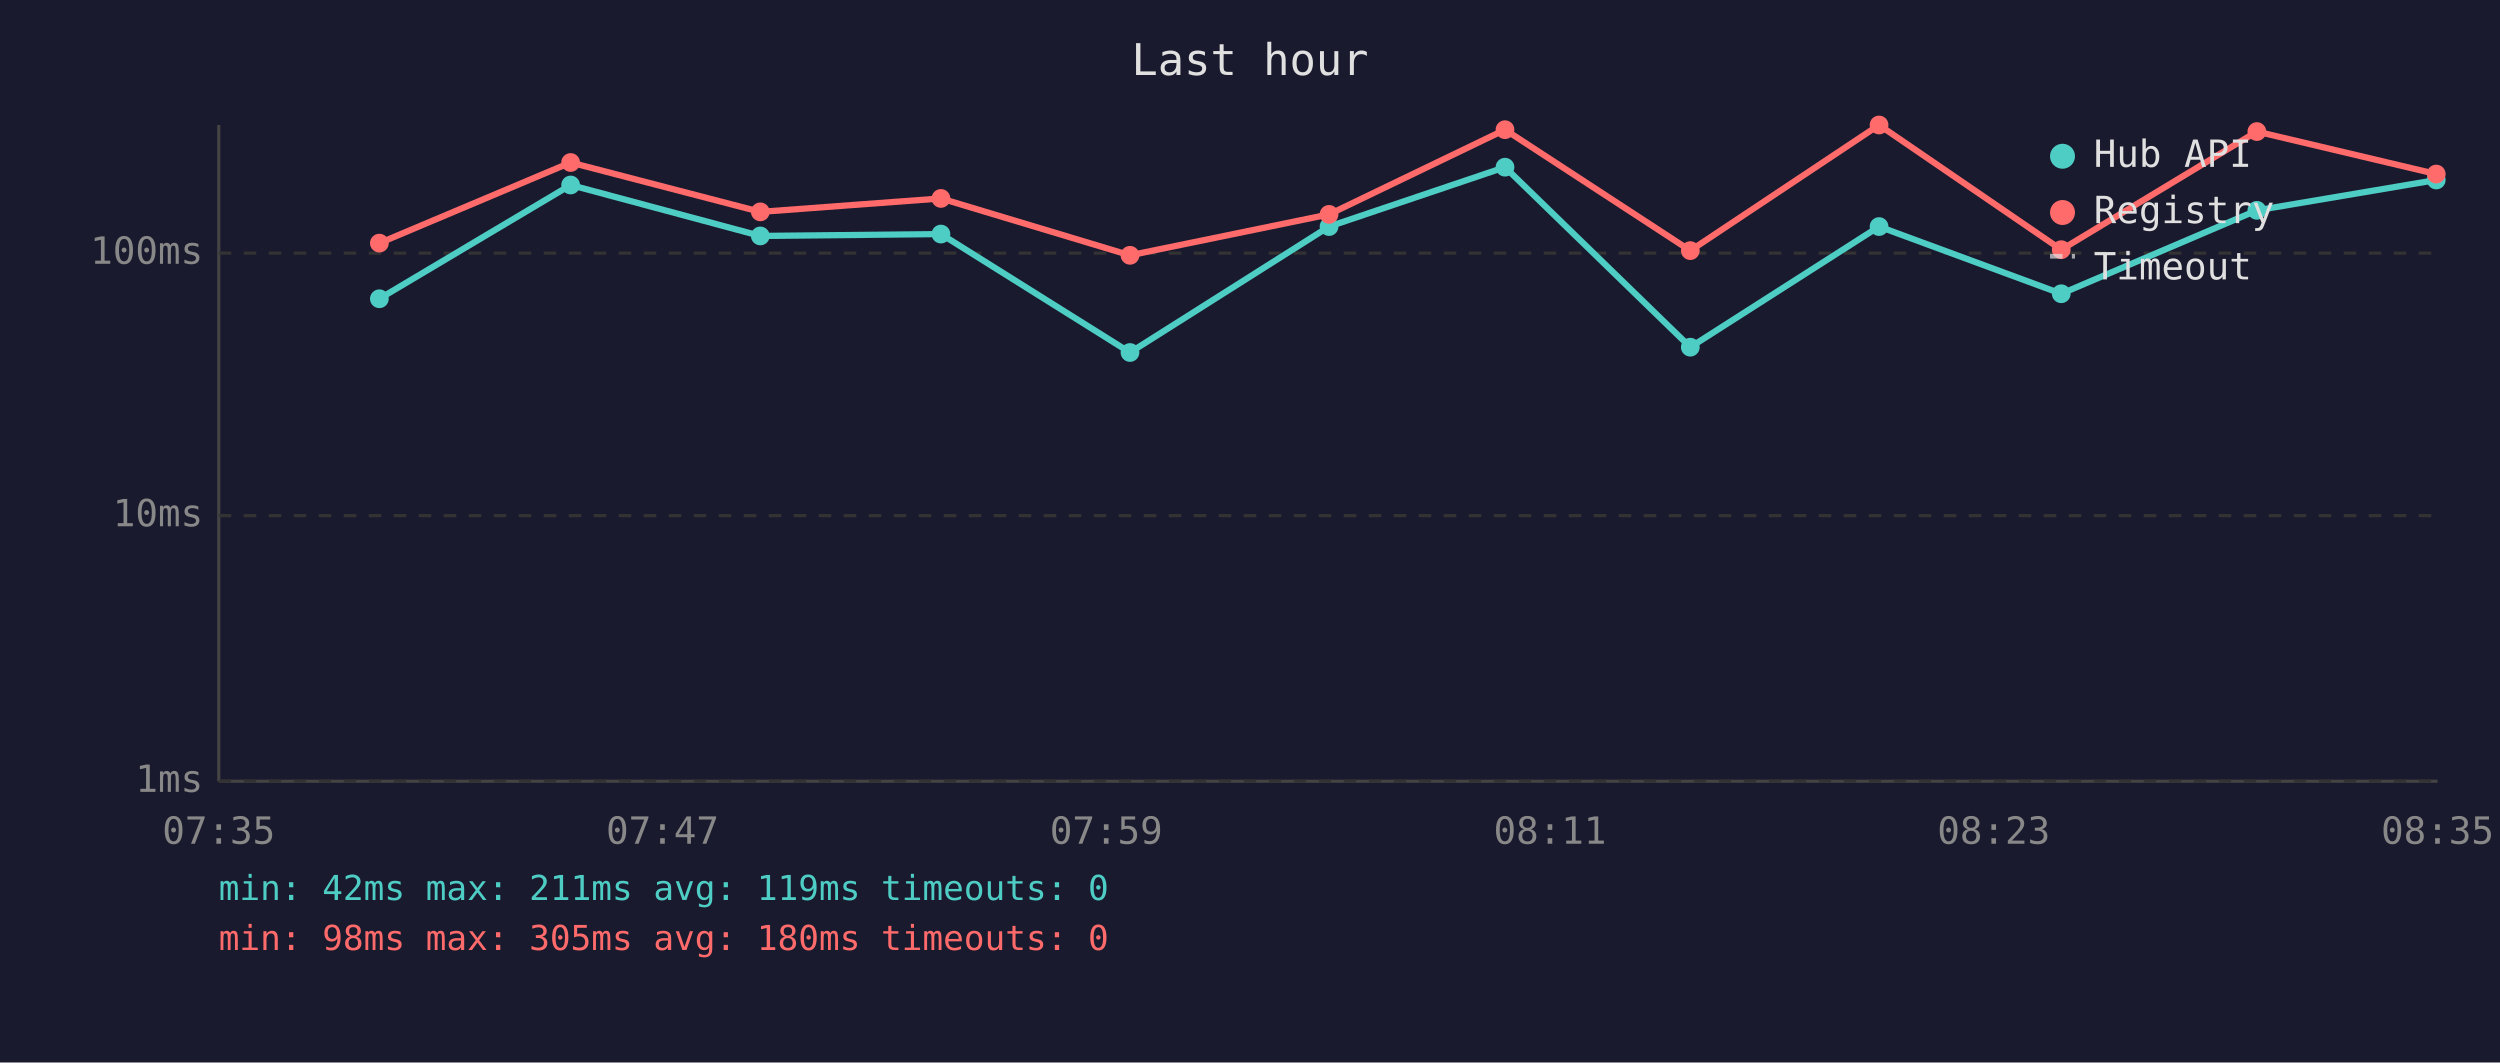
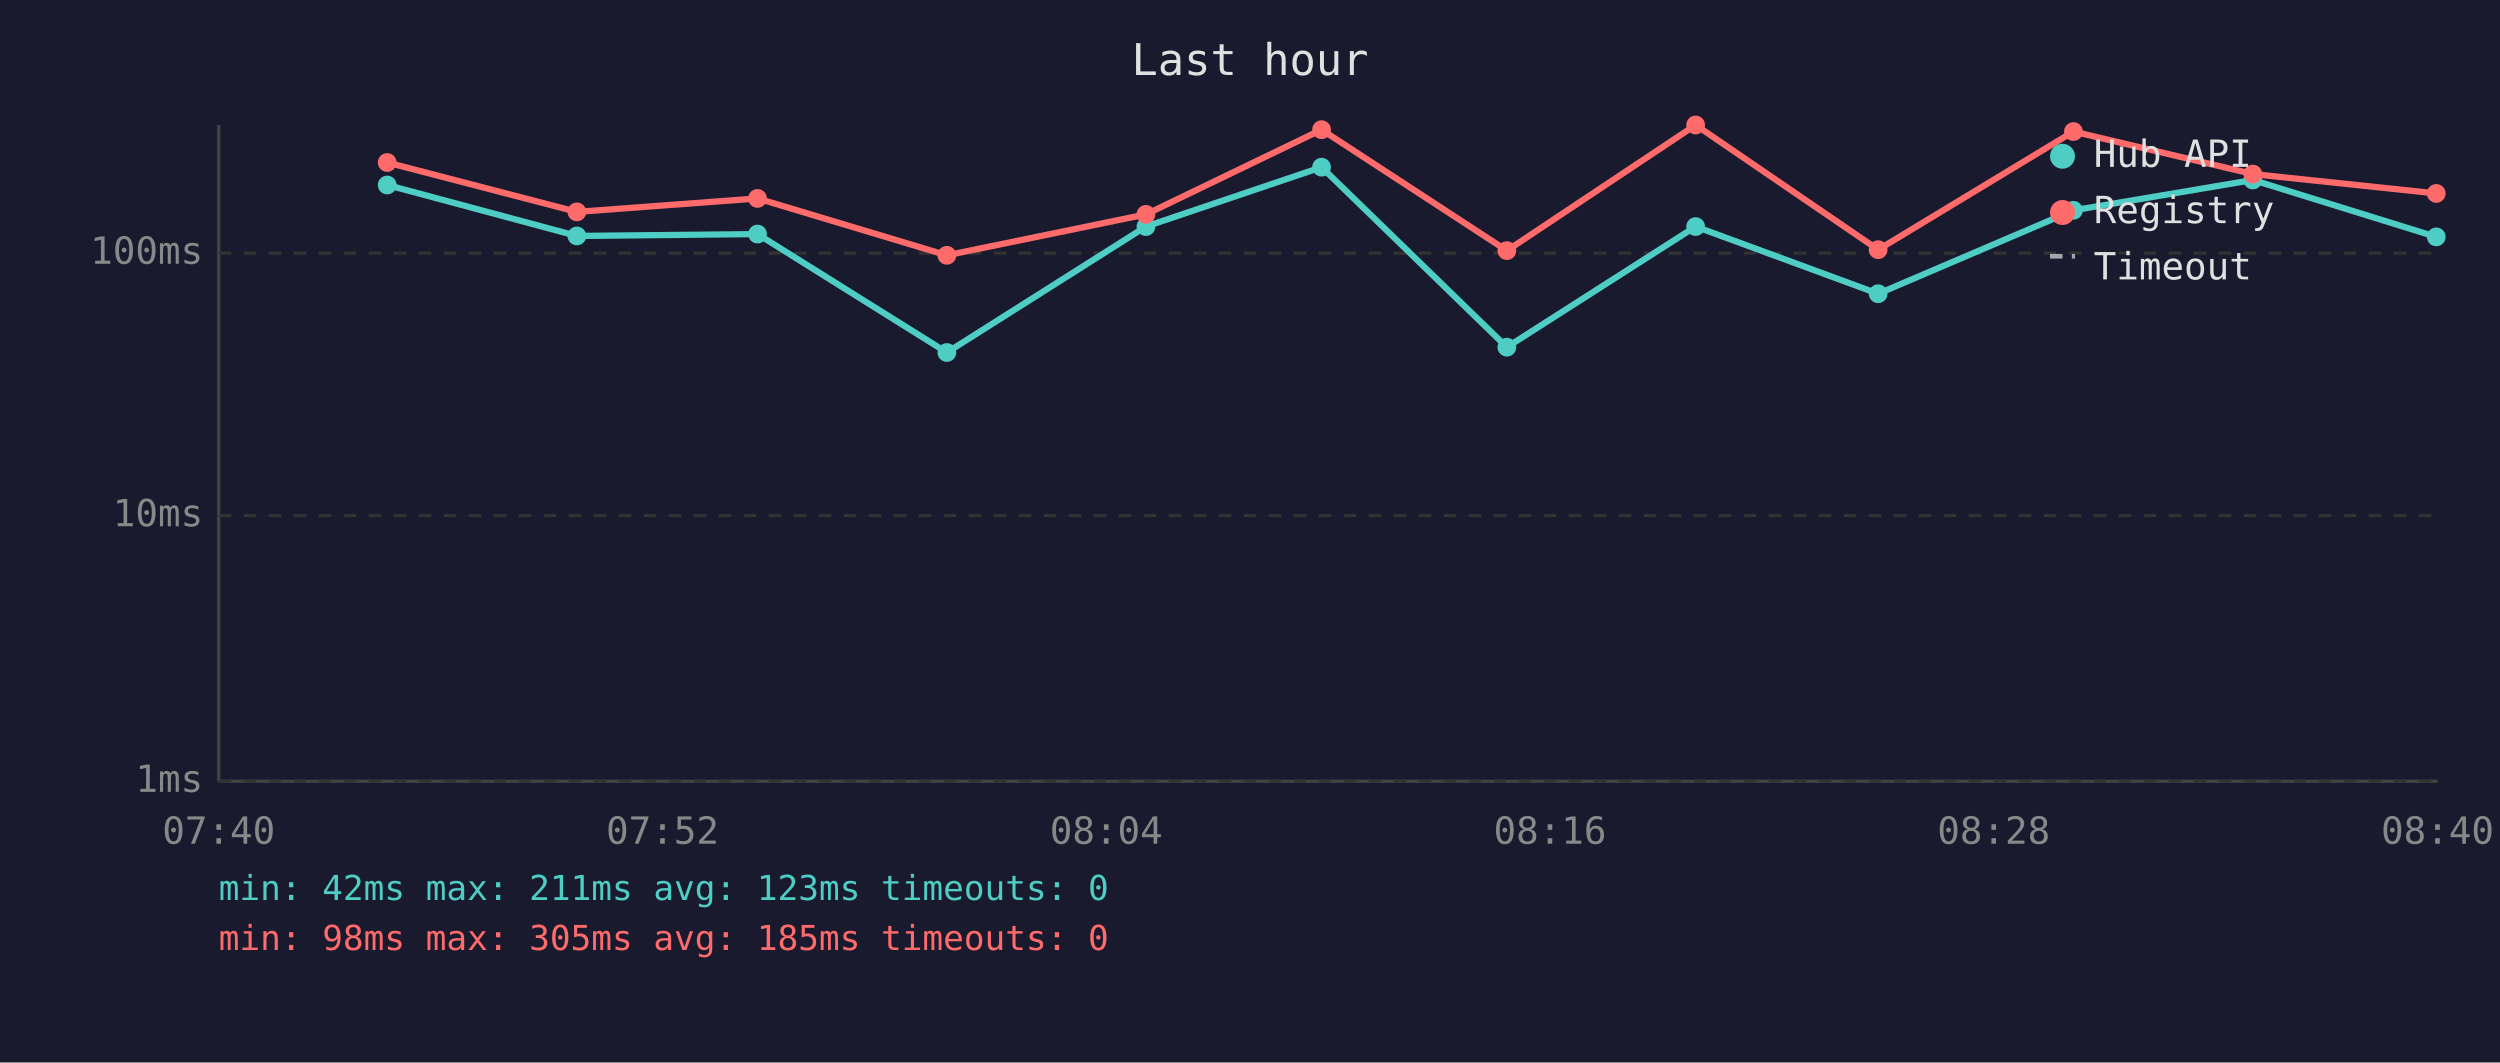
<svg xmlns="http://www.w3.org/2000/svg" viewBox="0 0 800 340" font-family="monospace" font-size="12">
  <rect width="800" height="340" fill="#1a1a2e" />
  <text x="400" y="24" fill="#e0e0e0" font-size="14" text-anchor="middle">Last hour</text>
  <line x1="70" y1="40" x2="70" y2="250" stroke="#444" stroke-width="1" />
  <line x1="70" y1="250" x2="780" y2="250" stroke="#444" stroke-width="1" />
  <line x1="70" y1="250" x2="780" y2="250" stroke="#333" stroke-width="1" stroke-dasharray="4" />
  <text x="65" y="250" fill="#888" text-anchor="end" dominant-baseline="middle">1ms</text>
  <line x1="70" y1="165" x2="780" y2="165" stroke="#333" stroke-width="1" stroke-dasharray="4" />
  <text x="65" y="165" fill="#888" text-anchor="end" dominant-baseline="middle">10ms</text>
  <line x1="70" y1="81" x2="780" y2="81" stroke="#333" stroke-width="1" stroke-dasharray="4" />
  <text x="65" y="81" fill="#888" text-anchor="end" dominant-baseline="middle">100ms</text>
-   <text x="70" y="270" fill="#888" text-anchor="middle">07:35</text>
-   <text x="212" y="270" fill="#888" text-anchor="middle">07:47</text>
-   <text x="354" y="270" fill="#888" text-anchor="middle">07:59</text>
-   <text x="496" y="270" fill="#888" text-anchor="middle">08:11</text>
-   <text x="638" y="270" fill="#888" text-anchor="middle">08:23</text>
-   <text x="780" y="270" fill="#888" text-anchor="middle">08:35</text>
-   <polyline points="121.4,95.6 182.6,59.2 243.3,75.5 301.1,74.9 361.6,112.8 425.3,72.5 481.6,53.5 540.9,111.1 601.3,72.5 659.6,94.0 722.2,67.3 779.6,57.6" fill="none" stroke="#4ecdc4" stroke-width="2" opacity="1" />
-   <circle cx="121.4" cy="95.6" r="3" fill="#4ecdc4" />
-   <circle cx="182.6" cy="59.2" r="3" fill="#4ecdc4" />
-   <circle cx="243.3" cy="75.5" r="3" fill="#4ecdc4" />
-   <circle cx="301.1" cy="74.9" r="3" fill="#4ecdc4" />
-   <circle cx="361.6" cy="112.8" r="3" fill="#4ecdc4" />
-   <circle cx="425.3" cy="72.5" r="3" fill="#4ecdc4" />
-   <circle cx="481.6" cy="53.5" r="3" fill="#4ecdc4" />
-   <circle cx="540.9" cy="111.1" r="3" fill="#4ecdc4" />
-   <circle cx="601.3" cy="72.5" r="3" fill="#4ecdc4" />
-   <circle cx="659.6" cy="94.0" r="3" fill="#4ecdc4" />
-   <circle cx="722.2" cy="67.3" r="3" fill="#4ecdc4" />
-   <circle cx="779.6" cy="57.6" r="3" fill="#4ecdc4" />
-   <polyline points="121.4,77.8 182.6,52.0 243.3,67.8 301.1,63.5 361.6,81.7 425.3,68.6 481.6,41.5 540.9,80.2 601.3,40.0 659.6,79.9 722.2,42.1 779.6,55.7" fill="none" stroke="#ff6b6b" stroke-width="2" opacity="1" />
-   <circle cx="121.4" cy="77.8" r="3" fill="#ff6b6b" />
-   <circle cx="182.6" cy="52.0" r="3" fill="#ff6b6b" />
-   <circle cx="243.3" cy="67.8" r="3" fill="#ff6b6b" />
-   <circle cx="301.1" cy="63.5" r="3" fill="#ff6b6b" />
-   <circle cx="361.6" cy="81.7" r="3" fill="#ff6b6b" />
-   <circle cx="425.3" cy="68.6" r="3" fill="#ff6b6b" />
-   <circle cx="481.6" cy="41.5" r="3" fill="#ff6b6b" />
-   <circle cx="540.9" cy="80.2" r="3" fill="#ff6b6b" />
-   <circle cx="601.3" cy="40.0" r="3" fill="#ff6b6b" />
-   <circle cx="659.6" cy="79.9" r="3" fill="#ff6b6b" />
-   <circle cx="722.2" cy="42.1" r="3" fill="#ff6b6b" />
-   <circle cx="779.6" cy="55.7" r="3" fill="#ff6b6b" />
+   <text x="70" y="270" fill="#888" text-anchor="middle">07:40</text>
+   <text x="212" y="270" fill="#888" text-anchor="middle">07:52</text>
+   <text x="354" y="270" fill="#888" text-anchor="middle">08:04</text>
+   <text x="496" y="270" fill="#888" text-anchor="middle">08:16</text>
+   <text x="638" y="270" fill="#888" text-anchor="middle">08:28</text>
+   <text x="780" y="270" fill="#888" text-anchor="middle">08:40</text>
+   <polyline points="123.9,59.2 184.6,75.5 242.4,74.9 303.0,112.8 366.7,72.5 422.9,53.5 482.2,111.1 542.6,72.5 601.0,94.0 663.5,67.3 720.9,57.6 779.6,75.8" fill="none" stroke="#4ecdc4" stroke-width="2" opacity="1" />
+   <circle cx="123.9" cy="59.2" r="3" fill="#4ecdc4" />
+   <circle cx="184.6" cy="75.5" r="3" fill="#4ecdc4" />
+   <circle cx="242.4" cy="74.9" r="3" fill="#4ecdc4" />
+   <circle cx="303.0" cy="112.8" r="3" fill="#4ecdc4" />
+   <circle cx="366.7" cy="72.5" r="3" fill="#4ecdc4" />
+   <circle cx="422.9" cy="53.5" r="3" fill="#4ecdc4" />
+   <circle cx="482.2" cy="111.1" r="3" fill="#4ecdc4" />
+   <circle cx="542.6" cy="72.5" r="3" fill="#4ecdc4" />
+   <circle cx="601.0" cy="94.0" r="3" fill="#4ecdc4" />
+   <circle cx="663.5" cy="67.3" r="3" fill="#4ecdc4" />
+   <circle cx="720.9" cy="57.6" r="3" fill="#4ecdc4" />
+   <circle cx="779.6" cy="75.8" r="3" fill="#4ecdc4" />
+   <polyline points="123.9,52.0 184.6,67.8 242.4,63.5 303.0,81.7 366.7,68.6 422.9,41.5 482.2,80.2 542.6,40.0 601.0,79.9 663.5,42.1 720.9,55.7 779.6,61.9" fill="none" stroke="#ff6b6b" stroke-width="2" opacity="1" />
+   <circle cx="123.9" cy="52.0" r="3" fill="#ff6b6b" />
+   <circle cx="184.6" cy="67.8" r="3" fill="#ff6b6b" />
+   <circle cx="242.4" cy="63.5" r="3" fill="#ff6b6b" />
+   <circle cx="303.0" cy="81.7" r="3" fill="#ff6b6b" />
+   <circle cx="366.7" cy="68.6" r="3" fill="#ff6b6b" />
+   <circle cx="422.9" cy="41.5" r="3" fill="#ff6b6b" />
+   <circle cx="482.2" cy="80.2" r="3" fill="#ff6b6b" />
+   <circle cx="542.6" cy="40.0" r="3" fill="#ff6b6b" />
+   <circle cx="601.0" cy="79.9" r="3" fill="#ff6b6b" />
+   <circle cx="663.5" cy="42.1" r="3" fill="#ff6b6b" />
+   <circle cx="720.9" cy="55.7" r="3" fill="#ff6b6b" />
+   <circle cx="779.6" cy="61.9" r="3" fill="#ff6b6b" />
  <circle cx="660" cy="50" r="4" fill="#4ecdc4" />
  <text x="670" y="50" fill="#e0e0e0" dominant-baseline="middle">Hub API</text>
  <circle cx="660" cy="68" r="4" fill="#ff6b6b" />
  <text x="670" y="68" fill="#e0e0e0" dominant-baseline="middle">Registry</text>
  <line x1="656" y1="82" x2="664" y2="82" stroke="#e0e0e0" stroke-width="1.5" stroke-dasharray="4,3" opacity="0.7" />
  <text x="670" y="86" fill="#e0e0e0" dominant-baseline="middle">Timeout</text>
-   <text x="70" y="288" fill="#4ecdc4" font-size="11">min: 42ms  max: 211ms  avg: 119ms  timeouts: 0</text>
-   <text x="70" y="304" fill="#ff6b6b" font-size="11">min: 98ms  max: 305ms  avg: 180ms  timeouts: 0</text>
+   <text x="70" y="288" fill="#4ecdc4" font-size="11">min: 42ms  max: 211ms  avg: 123ms  timeouts: 0</text>
+   <text x="70" y="304" fill="#ff6b6b" font-size="11">min: 98ms  max: 305ms  avg: 185ms  timeouts: 0</text>
</svg>
